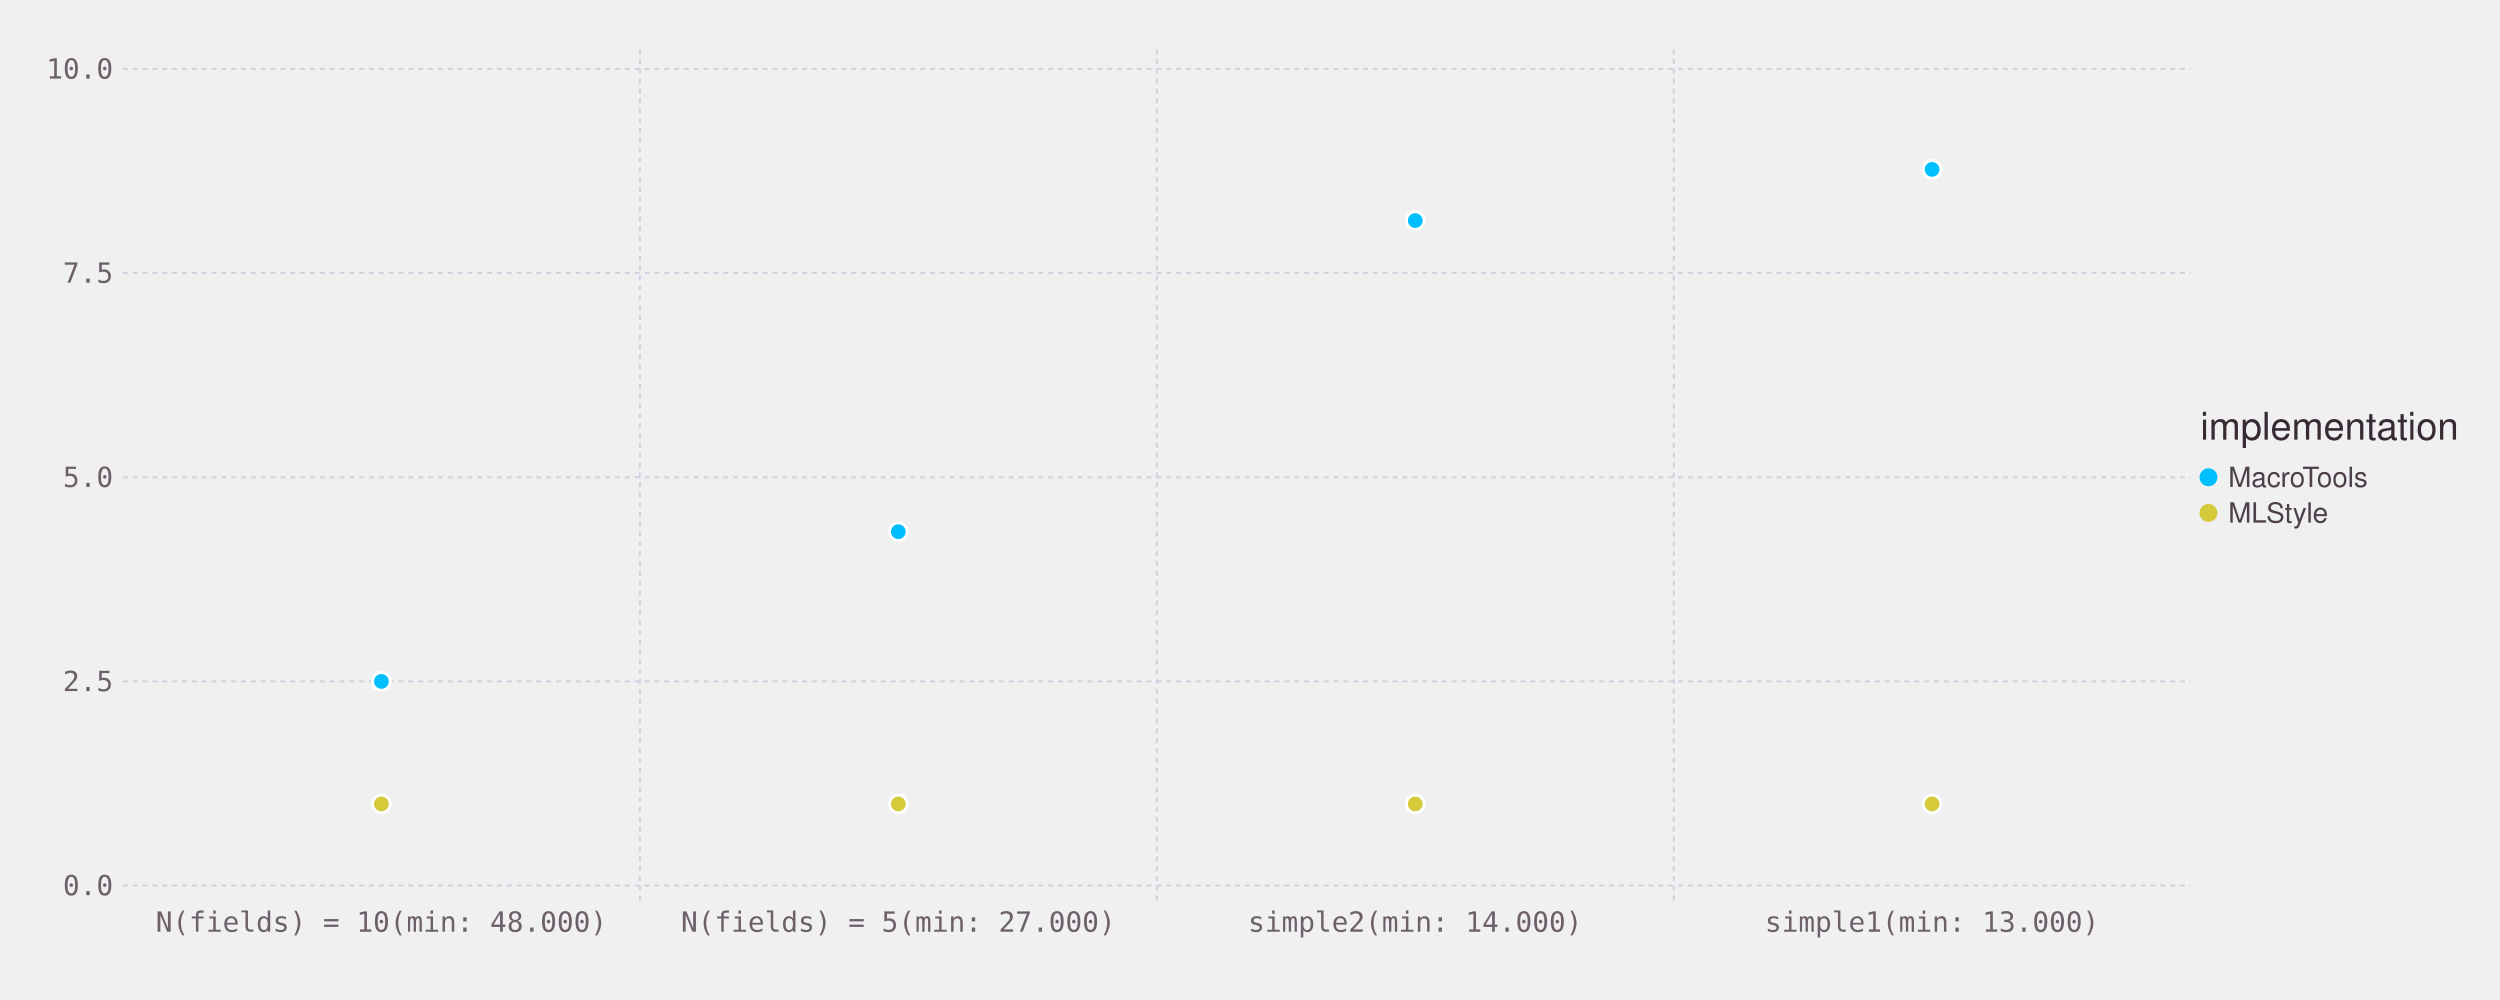
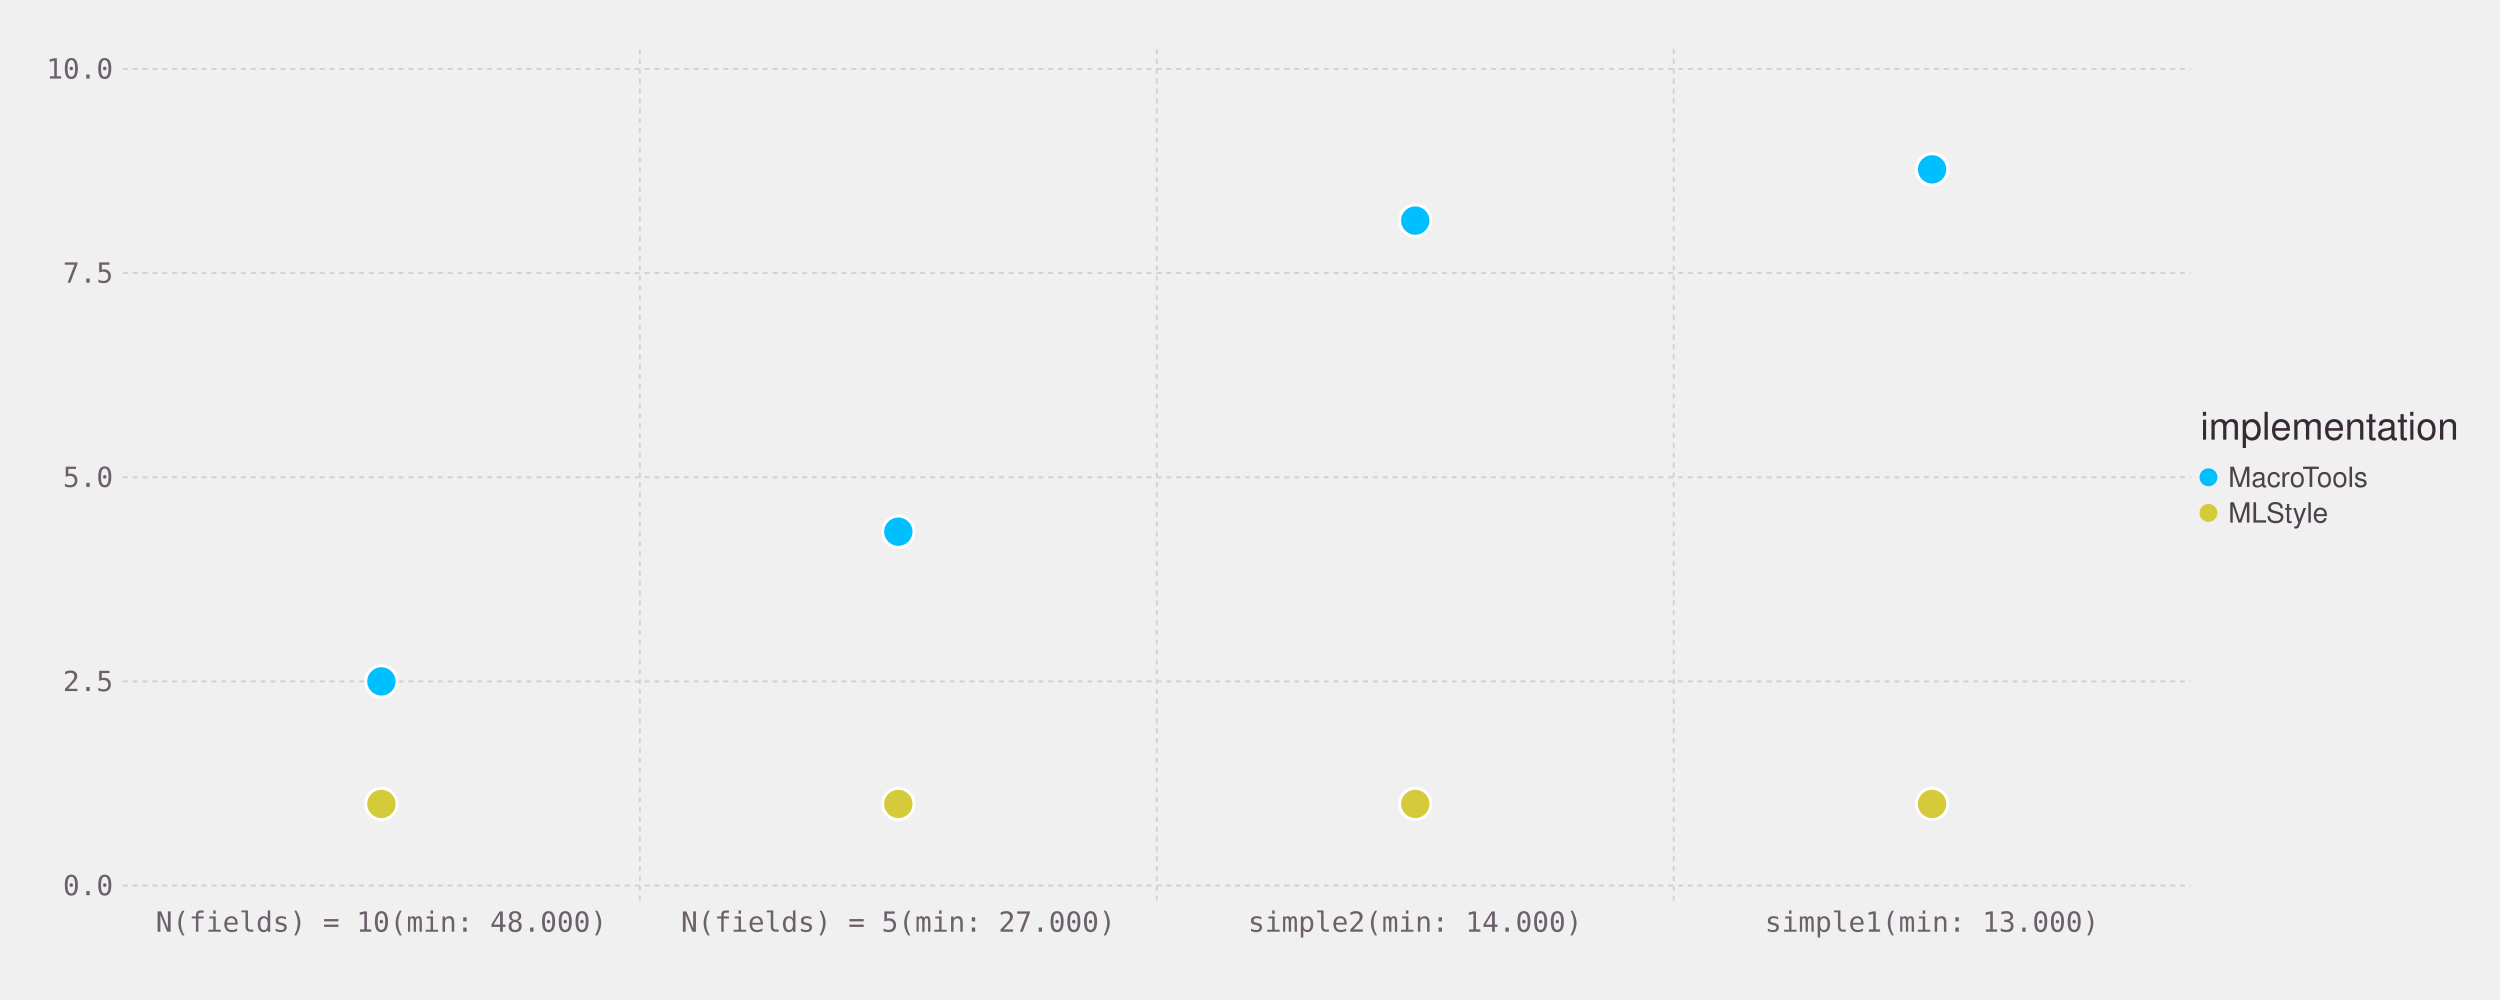
<svg xmlns="http://www.w3.org/2000/svg" version="1.2" width="254mm" height="101.6mm" viewBox="0 0 254 101.6" stroke="none" fill="#000000" stroke-width="0.3" font-size="3.88">
  <defs>
    <marker id="arrow" markerWidth="15" markerHeight="7" refX="5" refY="3.5" orient="auto" markerUnits="strokeWidth">
      <path d="M0,0 L15,3.5 L0,7 z" stroke="context-stroke" fill="context-stroke" />
    </marker>
  </defs>
  <g class="plotroot yscalable" id="img-b8362d69-1">
    <g class="guide xlabels" font-size="2.82" font-family="Consolas" fill="#6C606B" id="img-b8362d69-2">
      <g transform="translate(38.75,92.97)">
        <g class="primitive">
          <text text-anchor="middle" dy="0.6em">N(fields) = 10(min: 48.000)</text>
        </g>
      </g>
      <g transform="translate(91.27,92.97)">
        <g class="primitive">
          <text text-anchor="middle" dy="0.6em">N(fields) = 5(min: 27.000)</text>
        </g>
      </g>
      <g transform="translate(143.79,92.97)">
        <g class="primitive">
          <text text-anchor="middle" dy="0.6em">simple2(min: 14.000)</text>
        </g>
      </g>
      <g transform="translate(196.3,92.97)">
        <g class="primitive">
          <text text-anchor="middle" dy="0.6em">simple1(min: 13.000)</text>
        </g>
      </g>
    </g>
    <g class="guide colorkey" id="img-b8362d69-3">
      <g fill="#4C404B" font-size="2.82" font-family="'PT Sans','Helvetica Neue','Helvetica',sans-serif" id="img-b8362d69-4">
        <g transform="translate(226.38,48.49)" id="img-b8362d69-5" class="color_MacroTools">
          <g class="primitive">
            <text dy="0.35em">MacroTools</text>
          </g>
        </g>
        <g transform="translate(226.38,52.11)" id="img-b8362d69-6" class="color_MLStyle">
          <g class="primitive">
            <text dy="0.35em">MLStyle</text>
          </g>
        </g>
      </g>
      <g stroke="#000000" stroke-opacity="0.000" id="img-b8362d69-7">
        <g transform="translate(224.38,48.49)" id="img-b8362d69-8" class="color_MacroTools" fill="#00BFFF">
          <circle cx="0" cy="0" r="0.91" class="primitive" />
        </g>
        <g transform="translate(224.38,52.11)" id="img-b8362d69-9" class="color_MLStyle" fill="#D4CA3A">
          <circle cx="0" cy="0" r="0.91" class="primitive" />
        </g>
      </g>
      <g fill="#362A35" font-size="3.88" font-family="'PT Sans','Helvetica Neue','Helvetica',sans-serif" stroke="#000000" stroke-opacity="0.000" id="img-b8362d69-10">
        <g transform="translate(223.56,44.67)" id="img-b8362d69-11">
          <g class="primitive">
            <text>implementation</text>
          </g>
        </g>
      </g>
    </g>
    <g clip-path="url(#img-b8362d69-12)">
      <g id="img-b8362d69-13">
        <g pointer-events="visible" fill="#000000" fill-opacity="0.000" stroke="#000000" stroke-opacity="0.000" class="guide background" id="img-b8362d69-14">
          <g transform="translate(117.53,48.49)" id="img-b8362d69-15">
            <path d="M-105.04,-43.49 L 105.04 -43.49 105.04 43.49 -105.04 43.49 z" class="primitive" />
          </g>
        </g>
        <g class="guide ygridlines xfixed" stroke-dasharray="0.5,0.5" stroke-width="0.2" stroke="#D0D0E0" id="img-b8362d69-16">
          <g transform="translate(117.53,89.97)" id="img-b8362d69-17">
            <path fill="none" d="M-105.04,0 L 105.04 0" class="primitive" />
          </g>
          <g transform="translate(117.53,69.23)" id="img-b8362d69-18">
            <path fill="none" d="M-105.04,0 L 105.04 0" class="primitive" />
          </g>
          <g transform="translate(117.53,48.49)" id="img-b8362d69-19">
            <path fill="none" d="M-105.04,0 L 105.04 0" class="primitive" />
          </g>
          <g transform="translate(117.53,27.74)" id="img-b8362d69-20">
            <path fill="none" d="M-105.04,0 L 105.04 0" class="primitive" />
          </g>
          <g transform="translate(117.53,7)" id="img-b8362d69-21">
            <path fill="none" d="M-105.04,0 L 105.04 0" class="primitive" />
          </g>
        </g>
        <g class="guide xgridlines yfixed" stroke-dasharray="0.5,0.5" stroke-width="0.2" stroke="#D0D0E0" id="img-b8362d69-22">
          <g transform="translate(65.01,48.49)" id="img-b8362d69-23">
            <path fill="none" d="M0,-43.49 L 0 43.49" class="primitive" />
          </g>
          <g transform="translate(117.53,48.49)" id="img-b8362d69-24">
            <path fill="none" d="M0,-43.49 L 0 43.49" class="primitive" />
          </g>
          <g transform="translate(170.05,48.49)" id="img-b8362d69-25">
            <path fill="none" d="M0,-43.49 L 0 43.49" class="primitive" />
          </g>
        </g>
        <g class="plotpanel" id="img-b8362d69-26">
          <g class="geometry" id="img-b8362d69-27">
            <g stroke-width="0.3" id="img-b8362d69-28">
              <g class="color_MLStyle" stroke="#FFFFFF" fill="#D4CA3A" id="img-b8362d69-29">
                <g class="marker" id="img-b8362d69-30">
                  <g transform="translate(196.3,81.68)" id="img-b8362d69-31">
-                     <circle cx="0" cy="0" r="0.9" class="primitive" />
+                     <circle cx="0" cy="0" r="1.59" class="primitive" />
                  </g>
                </g>
              </g>
              <g class="color_MacroTools" stroke="#FFFFFF" fill="#00BFFF" id="img-b8362d69-32">
                <g class="marker" id="img-b8362d69-33">
                  <g transform="translate(196.3,17.21)" id="img-b8362d69-34">
-                     <circle cx="0" cy="0" r="0.9" class="primitive" />
+                     <circle cx="0" cy="0" r="1.59" class="primitive" />
                  </g>
                </g>
              </g>
              <g class="color_MLStyle" stroke="#FFFFFF" fill="#D4CA3A" id="img-b8362d69-35">
                <g class="marker" id="img-b8362d69-36">
                  <g transform="translate(143.79,81.68)" id="img-b8362d69-37">
-                     <circle cx="0" cy="0" r="0.9" class="primitive" />
+                     <circle cx="0" cy="0" r="1.59" class="primitive" />
                  </g>
                </g>
              </g>
              <g class="color_MacroTools" stroke="#FFFFFF" fill="#00BFFF" id="img-b8362d69-38">
                <g class="marker" id="img-b8362d69-39">
                  <g transform="translate(143.79,22.41)" id="img-b8362d69-40">
-                     <circle cx="0" cy="0" r="0.9" class="primitive" />
+                     <circle cx="0" cy="0" r="1.59" class="primitive" />
                  </g>
                </g>
              </g>
              <g class="color_MLStyle" stroke="#FFFFFF" fill="#D4CA3A" id="img-b8362d69-41">
                <g class="marker" id="img-b8362d69-42">
                  <g transform="translate(91.27,81.68)" id="img-b8362d69-43">
-                     <circle cx="0" cy="0" r="0.9" class="primitive" />
+                     <circle cx="0" cy="0" r="1.59" class="primitive" />
                  </g>
                </g>
              </g>
              <g class="color_MacroTools" stroke="#FFFFFF" fill="#00BFFF" id="img-b8362d69-44">
                <g class="marker" id="img-b8362d69-45">
                  <g transform="translate(91.27,54.02)" id="img-b8362d69-46">
-                     <circle cx="0" cy="0" r="0.9" class="primitive" />
+                     <circle cx="0" cy="0" r="1.59" class="primitive" />
                  </g>
                </g>
              </g>
              <g class="color_MLStyle" stroke="#FFFFFF" fill="#D4CA3A" id="img-b8362d69-47">
                <g class="marker" id="img-b8362d69-48">
                  <g transform="translate(38.75,81.68)" id="img-b8362d69-49">
-                     <circle cx="0" cy="0" r="0.9" class="primitive" />
+                     <circle cx="0" cy="0" r="1.59" class="primitive" />
                  </g>
                </g>
              </g>
              <g class="color_MacroTools" stroke="#FFFFFF" fill="#00BFFF" id="img-b8362d69-50">
                <g class="marker" id="img-b8362d69-51">
                  <g transform="translate(38.75,69.23)" id="img-b8362d69-52">
-                     <circle cx="0" cy="0" r="0.9" class="primitive" />
+                     <circle cx="0" cy="0" r="1.59" class="primitive" />
                  </g>
                </g>
              </g>
            </g>
          </g>
        </g>
      </g>
    </g>
    <g class="guide ylabels" font-size="2.82" font-family="Consolas" fill="#6C606B" id="img-b8362d69-53">
      <g transform="translate(11.49,89.97)" id="img-b8362d69-54">
        <g class="primitive">
          <text text-anchor="end" dy="0.35em">0.0</text>
        </g>
      </g>
      <g transform="translate(11.49,69.23)" id="img-b8362d69-55">
        <g class="primitive">
          <text text-anchor="end" dy="0.35em">2.5</text>
        </g>
      </g>
      <g transform="translate(11.49,48.49)" id="img-b8362d69-56">
        <g class="primitive">
          <text text-anchor="end" dy="0.35em">5.0</text>
        </g>
      </g>
      <g transform="translate(11.49,27.74)" id="img-b8362d69-57">
        <g class="primitive">
          <text text-anchor="end" dy="0.35em">7.5</text>
        </g>
      </g>
      <g transform="translate(11.49,7)" id="img-b8362d69-58">
        <g class="primitive">
          <text text-anchor="end" dy="0.35em">10.0</text>
        </g>
      </g>
    </g>
  </g>
  <defs>
    <clipPath id="img-b8362d69-12">
      <path d="M12.49,5 L 222.56 5 222.56 91.97 12.49 91.97" />
    </clipPath>
  </defs>
</svg>
